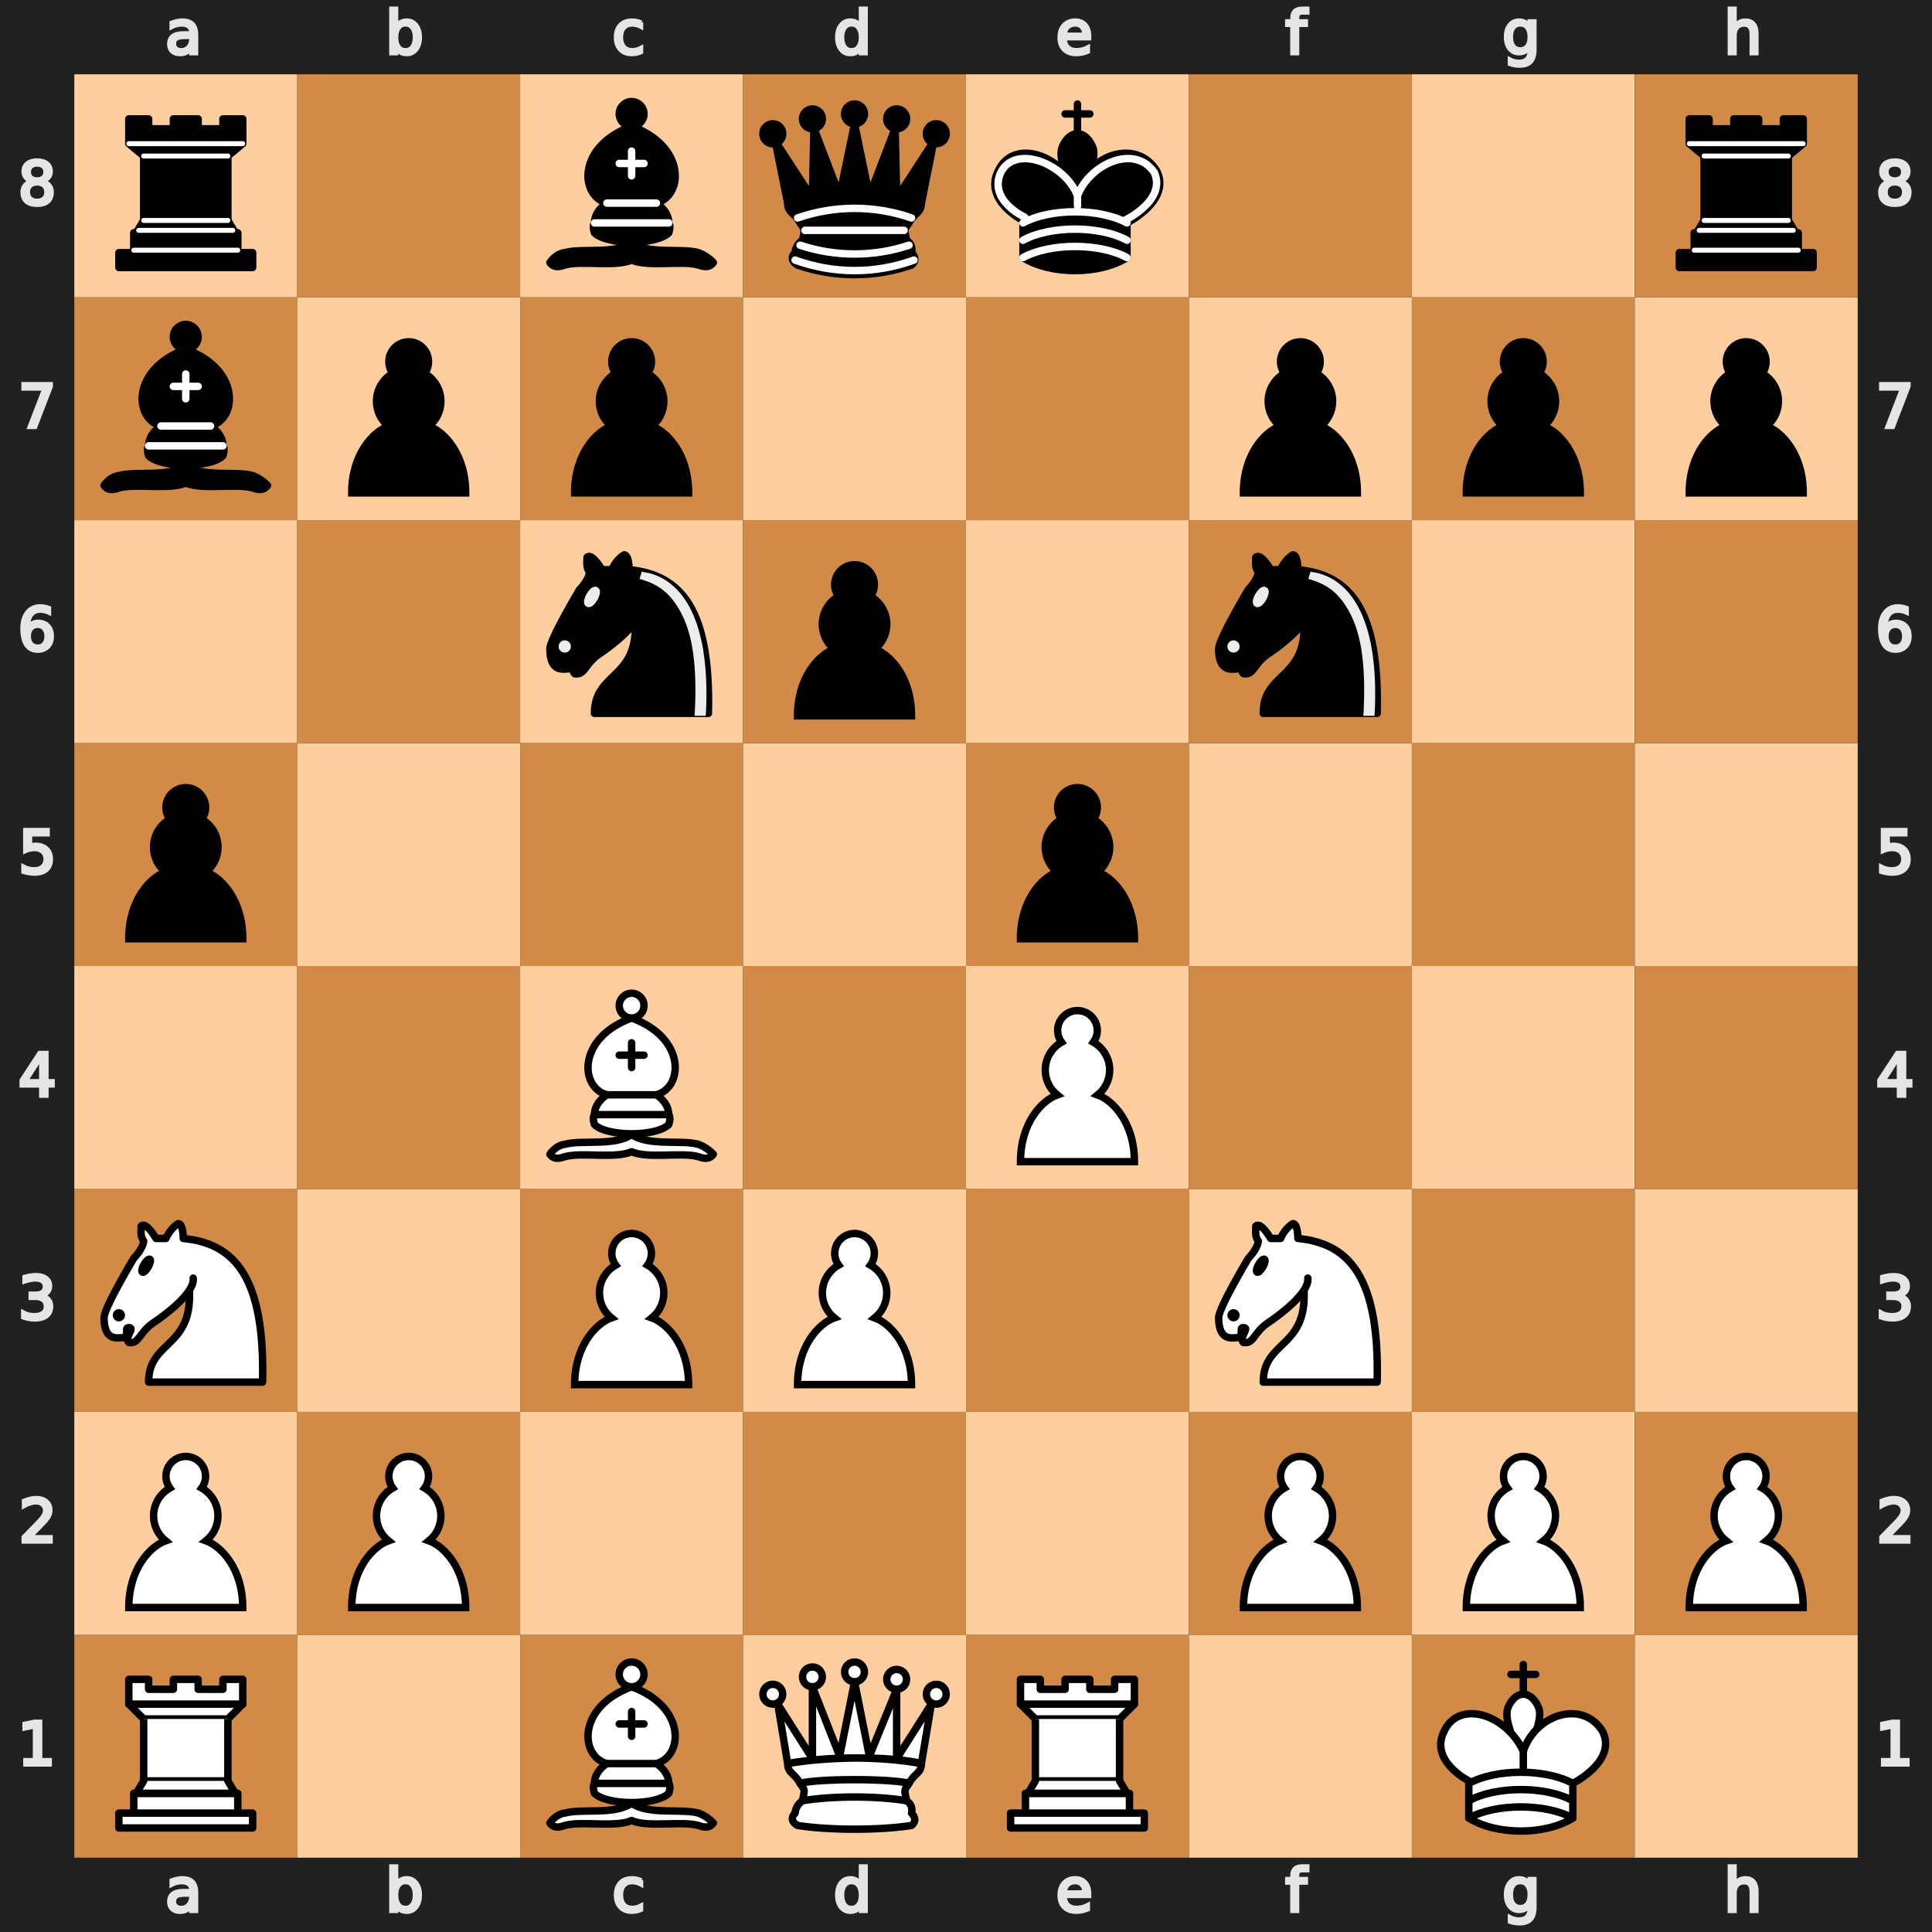
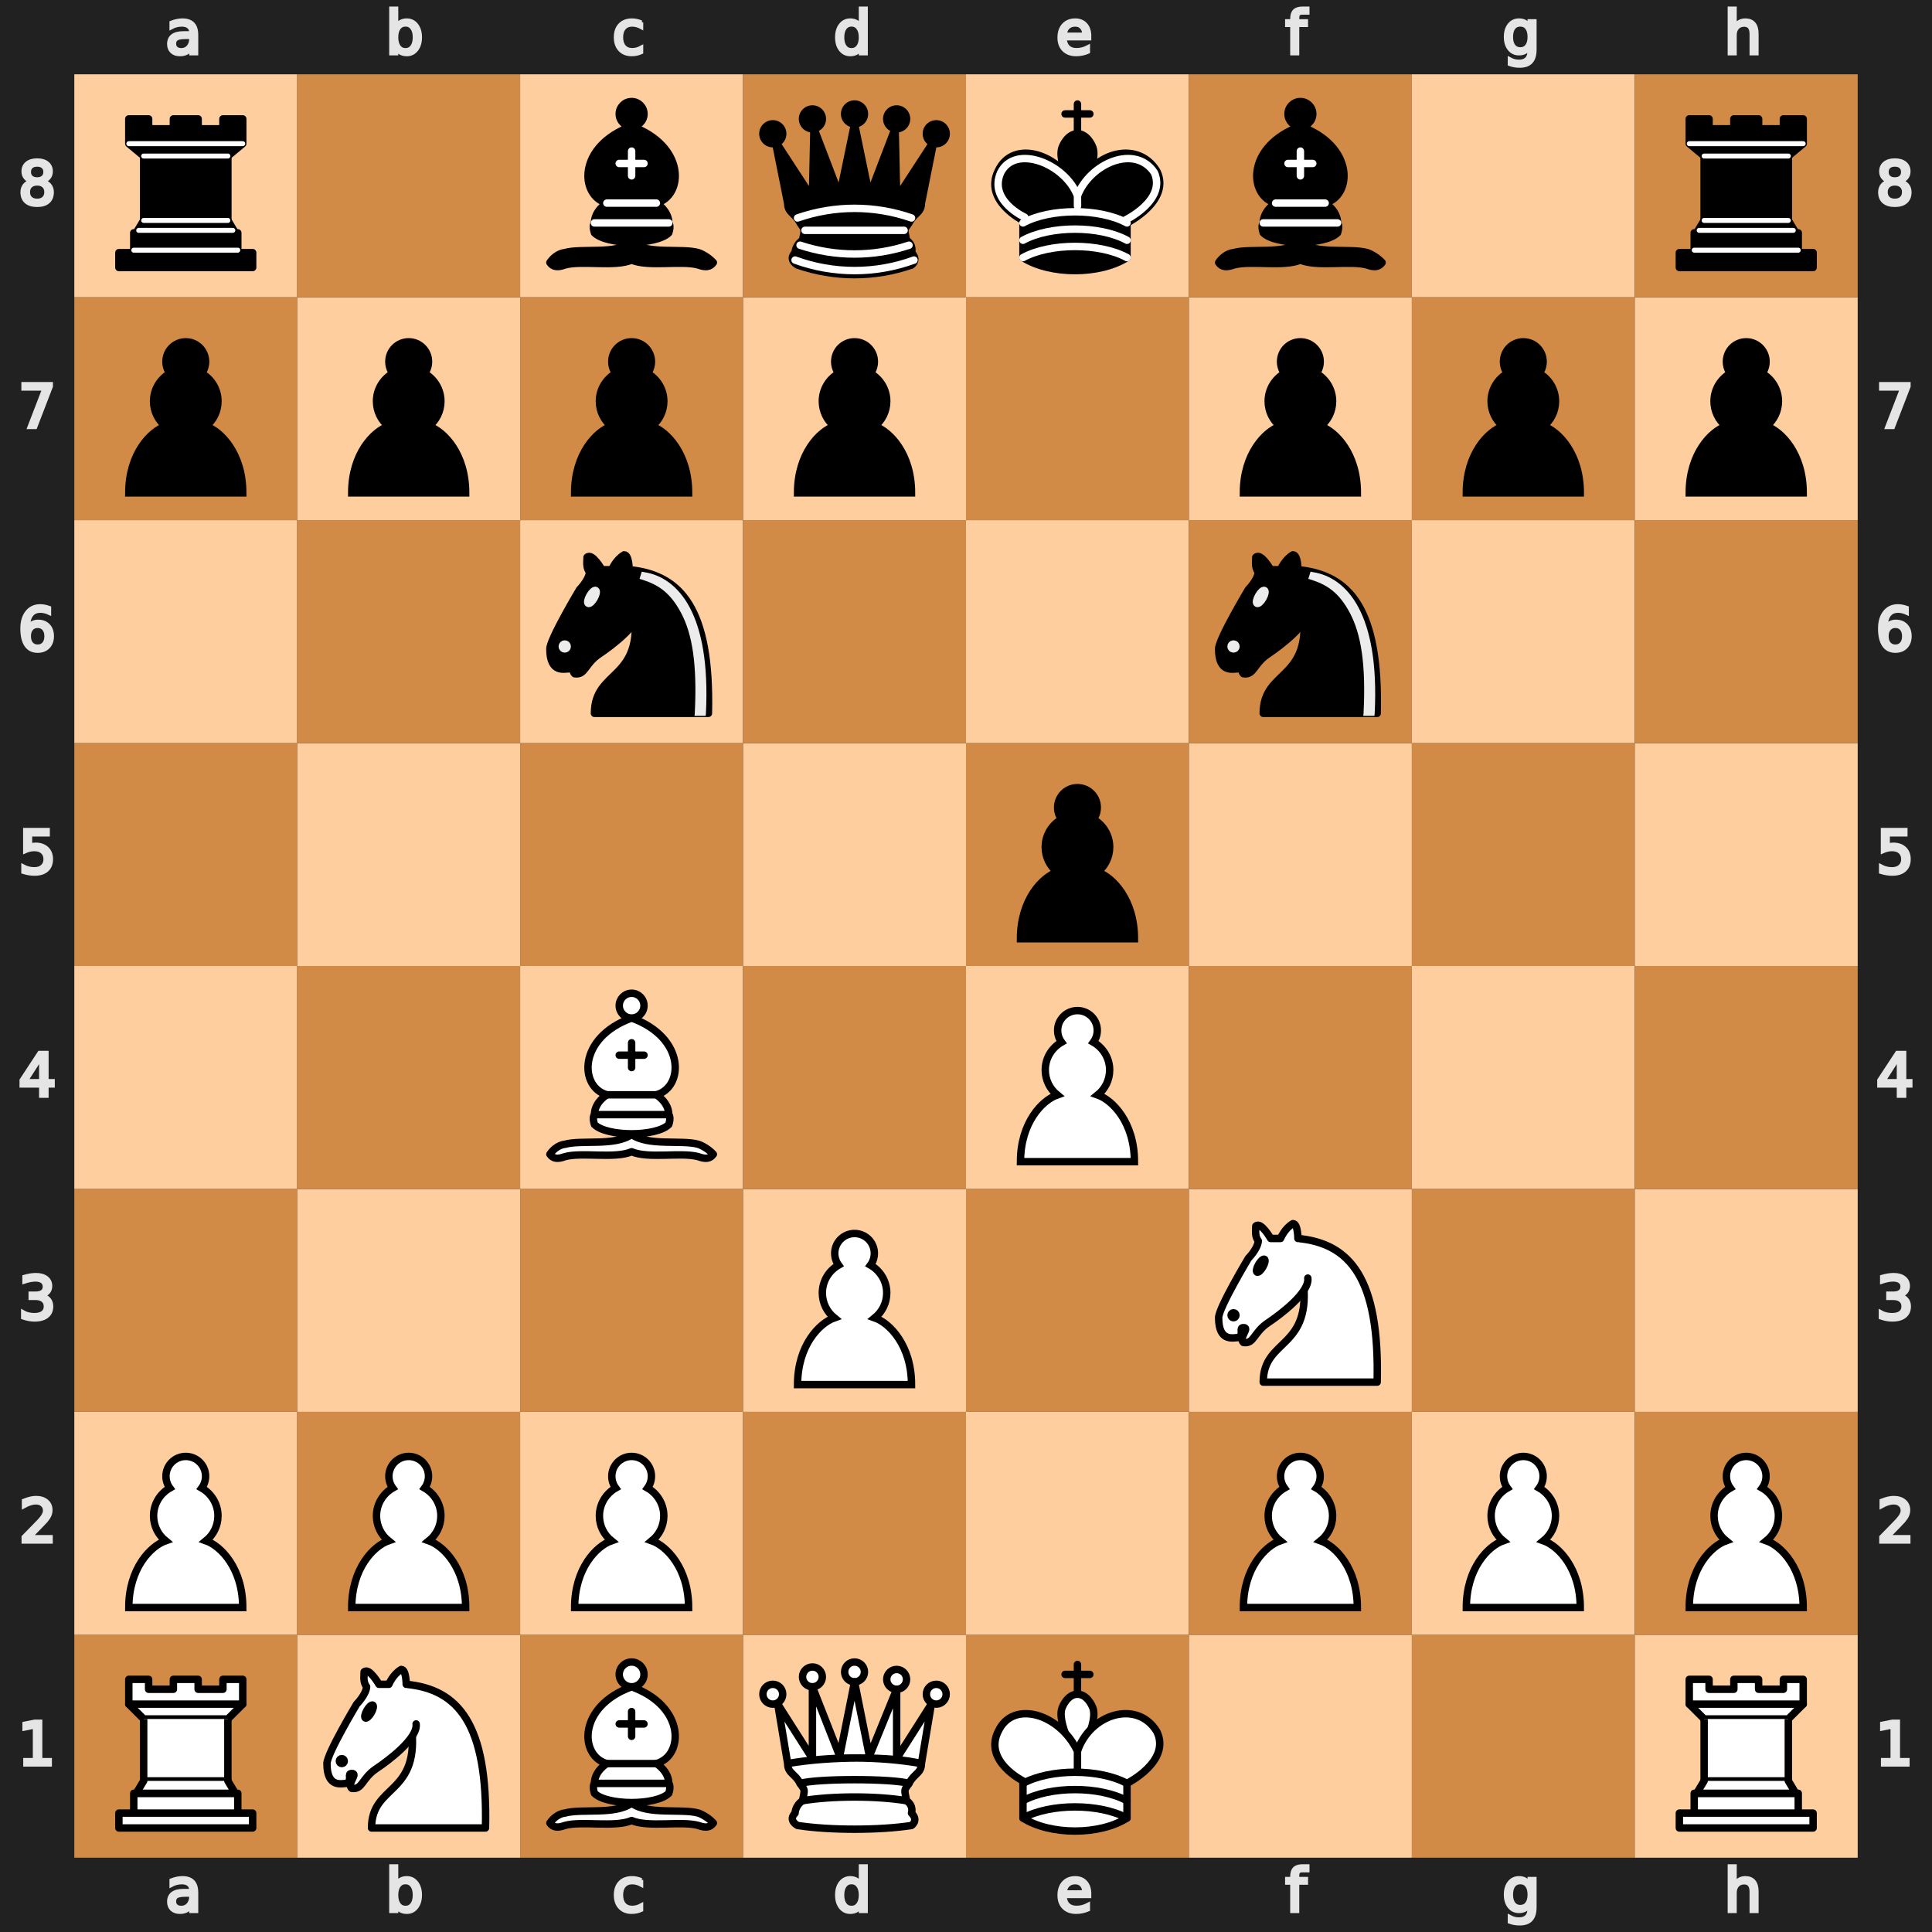
<svg xmlns="http://www.w3.org/2000/svg" xmlns:xlink="http://www.w3.org/1999/xlink" version="1.2" baseProfile="tiny" viewBox="0 0 390 390">
  <defs>
    <g id="white-pawn" class="white pawn">
      <path d="M22.5 9c-2.21 0-4 1.79-4 4 0 .89.29 1.71.78 2.38C17.33 16.5 16 18.59 16 21c0 2.03.94 3.84 2.41 5.03-3 1.06-7.41 5.55-7.41 13.47h23c0-7.92-4.41-12.41-7.41-13.47 1.47-1.19 2.41-3 2.41-5.03 0-2.41-1.33-4.5-3.28-5.62.49-.67.78-1.49.78-2.38 0-2.21-1.79-4-4-4z" fill="#fff" stroke="#000" stroke-width="1.5" stroke-linecap="round" />
    </g>
    <g id="white-knight" class="white knight" fill="none" fill-rule="evenodd" stroke="#000" stroke-width="1.5" stroke-linecap="round" stroke-linejoin="round">
      <path d="M 22,10 C 32.5,11 38.5,18 38,39 L 15,39 C 15,30 25,32.5 23,18" style="fill:#ffffff; stroke:#000000;" />
      <path d="M 24,18 C 24.38,20.91 18.45,25.37 16,27 C 13,29 13.18,31.34 11,31 C 9.958,30.06 12.41,27.96 11,28 C 10,28 11.19,29.23 10,30 C 9,30 5.997,31 6,26 C 6,24 12,14 12,14 C 12,14 13.89,12.1 14,10.5 C 13.27,9.506 13.5,8.5 13.5,7.5 C 14.5,6.5 16.5,10 16.5,10 L 18.5,10 C 18.5,10 19.28,8.008 21,7 C 22,7 22,10 22,10" style="fill:#ffffff; stroke:#000000;" />
      <path d="M 9.5 25.5 A 0.5 0.5 0 1 1 8.5,25.5 A 0.5 0.5 0 1 1 9.5 25.5 z" style="fill:#000000; stroke:#000000;" />
      <path d="M 15 15.5 A 0.5 1.5 0 1 1 14,15.5 A 0.5 1.5 0 1 1 15 15.5 z" transform="matrix(0.866,0.5,-0.5,0.866,9.693,-5.173)" style="fill:#000000; stroke:#000000;" />
    </g>
    <g id="white-bishop" class="white bishop" fill="none" fill-rule="evenodd" stroke="#000" stroke-width="1.5" stroke-linecap="round" stroke-linejoin="round">
      <g fill="#fff" stroke-linecap="butt">
        <path d="M9 36c3.39-.97 10.11.43 13.5-2 3.39 2.43 10.11 1.03 13.5 2 0 0 1.65.54 3 2-.68.97-1.65.99-3 .5-3.39-.97-10.11.46-13.5-1-3.39 1.46-10.11.03-13.5 1-1.354.49-2.323.47-3-.5 1.354-1.94 3-2 3-2zM15 32c2.5 2.5 12.5 2.5 15 0 .5-1.5 0-2 0-2 0-2.5-2.5-4-2.5-4 5.5-1.5 6-11.5-5-15.5-11 4-10.5 14-5 15.5 0 0-2.5 1.5-2.5 4 0 0-.5.5 0 2zM25 8a2.5 2.5 0 1 1-5 0 2.5 2.5 0 1 1 5 0z" />
      </g>
      <path d="M17.5 26h10M15 30h15m-7.5-14.5v5M20 18h5" stroke-linejoin="miter" />
    </g>
    <g id="white-rook" class="white rook" fill="#fff" fill-rule="evenodd" stroke="#000" stroke-width="1.5" stroke-linecap="round" stroke-linejoin="round">
      <path d="M9 39h27v-3H9v3zM12 36v-4h21v4H12zM11 14V9h4v2h5V9h5v2h5V9h4v5" stroke-linecap="butt" />
      <path d="M34 14l-3 3H14l-3-3" />
      <path d="M31 17v12.5H14V17" stroke-linecap="butt" stroke-linejoin="miter" />
      <path d="M31 29.5l1.5 2.5h-20l1.5-2.5" />
      <path d="M11 14h23" fill="none" stroke-linejoin="miter" />
    </g>
    <g id="white-queen" class="white queen" fill="#fff" fill-rule="evenodd" stroke="#000" stroke-width="1.5" stroke-linecap="round" stroke-linejoin="round">
      <path d="M8 12a2 2 0 1 1-4 0 2 2 0 1 1 4 0zM24.5 7.5a2 2 0 1 1-4 0 2 2 0 1 1 4 0zM41 12a2 2 0 1 1-4 0 2 2 0 1 1 4 0zM16 8.5a2 2 0 1 1-4 0 2 2 0 1 1 4 0zM33 9a2 2 0 1 1-4 0 2 2 0 1 1 4 0z" />
      <path d="M9 26c8.5-1.5 21-1.5 27 0l2-12-7 11V11l-5.5 13.5-3-15-3 15-5.5-14V25L7 14l2 12zM9 26c0 2 1.5 2 2.5 4 1 1.5 1 1 .5 3.5-1.5 1-1.5 2.5-1.5 2.5-1.5 1.5.5 2.5.5 2.5 6.5 1 16.5 1 23 0 0 0 1.5-1 0-2.5 0 0 .5-1.5-1-2.5-.5-2.5-.5-2 .5-3.5 1-2 2.5-2 2.5-4-8.5-1.5-18.5-1.5-27 0z" stroke-linecap="butt" />
      <path d="M11.5 30c3.5-1 18.5-1 22 0M12 33.5c6-1 15-1 21 0" fill="none" />
    </g>
    <g id="white-king" class="white king" fill="none" fill-rule="evenodd" stroke="#000" stroke-width="1.5" stroke-linecap="round" stroke-linejoin="round">
      <path d="M22.5 11.63V6M20 8h5" stroke-linejoin="miter" />
      <path d="M22.5 25s4.5-7.5 3-10.5c0 0-1-2.5-3-2.5s-3 2.5-3 2.5c-1.5 3 3 10.5 3 10.5" fill="#fff" stroke-linecap="butt" stroke-linejoin="miter" />
      <path d="M11.5 37c5.5 3.5 15.5 3.5 21 0v-7s9-4.5 6-10.5c-4-6.5-13.5-3.5-16 4V27v-3.5c-3.5-7.5-13-10.5-16-4-3 6 5 10 5 10V37z" fill="#fff" />
      <path d="M11.5 30c5.5-3 15.5-3 21 0m-21 3.5c5.5-3 15.5-3 21 0m-21 3.5c5.5-3 15.5-3 21 0" />
    </g>
    <g id="black-pawn" class="black pawn">
      <path d="M22.5 9c-2.21 0-4 1.79-4 4 0 .89.29 1.71.78 2.38C17.33 16.5 16 18.59 16 21c0 2.03.94 3.84 2.41 5.03-3 1.06-7.41 5.55-7.41 13.47h23c0-7.92-4.41-12.41-7.41-13.47 1.47-1.19 2.41-3 2.41-5.03 0-2.41-1.33-4.5-3.28-5.62.49-.67.78-1.49.78-2.38 0-2.21-1.79-4-4-4z" stroke="#000" stroke-width="1.5" stroke-linecap="round" />
    </g>
    <g id="black-knight" class="black knight" fill="none" fill-rule="evenodd" stroke="#000" stroke-width="1.5" stroke-linecap="round" stroke-linejoin="round">
      <path d="M 22,10 C 32.5,11 38.5,18 38,39 L 15,39 C 15,30 25,32.5 23,18" style="fill:#000000; stroke:#000000;" />
      <path d="M 24,18 C 24.38,20.91 18.45,25.37 16,27 C 13,29 13.18,31.34 11,31 C 9.958,30.06 12.41,27.96 11,28 C 10,28 11.19,29.23 10,30 C 9,30 5.997,31 6,26 C 6,24 12,14 12,14 C 12,14 13.89,12.1 14,10.5 C 13.27,9.506 13.5,8.5 13.5,7.5 C 14.5,6.5 16.5,10 16.5,10 L 18.5,10 C 18.5,10 19.28,8.008 21,7 C 22,7 22,10 22,10" style="fill:#000000; stroke:#000000;" />
      <path d="M 9.5 25.5 A 0.5 0.5 0 1 1 8.5,25.5 A 0.5 0.5 0 1 1 9.5 25.5 z" style="fill:#ececec; stroke:#ececec;" />
      <path d="M 15 15.5 A 0.5 1.5 0 1 1 14,15.5 A 0.5 1.5 0 1 1 15 15.5 z" transform="matrix(0.866,0.5,-0.5,0.866,9.693,-5.173)" style="fill:#ececec; stroke:#ececec;" />
      <path d="M 24.55,10.4 L 24.1,11.85 L 24.6,12 C 27.75,13 30.25,14.49 32.5,18.75 C 34.75,23.01 35.75,29.06 35.25,39 L 35.2,39.5 L 37.45,39.5 L 37.5,39 C 38,28.94 36.62,22.15 34.25,17.66 C 31.88,13.17 28.46,11.02 25.06,10.5 L 24.55,10.4 z " style="fill:#ececec; stroke:none;" />
    </g>
    <g id="black-bishop" class="black bishop" fill="none" fill-rule="evenodd" stroke="#000" stroke-width="1.5" stroke-linecap="round" stroke-linejoin="round">
      <path d="M9 36c3.39-.97 10.11.43 13.5-2 3.39 2.43 10.11 1.03 13.5 2 0 0 1.65.54 3 2-.68.97-1.65.99-3 .5-3.39-.97-10.11.46-13.5-1-3.39 1.46-10.11.03-13.5 1-1.354.49-2.323.47-3-.5 1.354-1.94 3-2 3-2zm6-4c2.5 2.5 12.5 2.5 15 0 .5-1.5 0-2 0-2 0-2.5-2.5-4-2.5-4 5.5-1.5 6-11.5-5-15.5-11 4-10.5 14-5 15.5 0 0-2.5 1.5-2.5 4 0 0-.5.5 0 2zM25 8a2.5 2.5 0 1 1-5 0 2.5 2.5 0 1 1 5 0z" fill="#000" stroke-linecap="butt" />
      <path d="M17.5 26h10M15 30h15m-7.5-14.5v5M20 18h5" stroke="#fff" stroke-linejoin="miter" />
    </g>
    <g id="black-rook" class="black rook" fill="#000" fill-rule="evenodd" stroke="#000" stroke-width="1.5" stroke-linecap="round" stroke-linejoin="round">
      <path d="M9 39h27v-3H9v3zM12.5 32l1.5-2.5h17l1.5 2.5h-20zM12 36v-4h21v4H12z" stroke-linecap="butt" />
      <path d="M14 29.5v-13h17v13H14z" stroke-linecap="butt" stroke-linejoin="miter" />
      <path d="M14 16.5L11 14h23l-3 2.5H14zM11 14V9h4v2h5V9h5v2h5V9h4v5H11z" stroke-linecap="butt" />
      <path d="M12 35.5h21M13 31.5h19M14 29.5h17M14 16.5h17M11 14h23" fill="none" stroke="#fff" stroke-width="1" stroke-linejoin="miter" />
    </g>
    <g id="black-queen" class="black queen" fill="#000" fill-rule="evenodd" stroke="#000" stroke-width="1.5" stroke-linecap="round" stroke-linejoin="round">
      <g fill="#000" stroke="none">
        <circle cx="6" cy="12" r="2.75" />
        <circle cx="14" cy="9" r="2.75" />
        <circle cx="22.5" cy="8" r="2.75" />
        <circle cx="31" cy="9" r="2.75" />
        <circle cx="39" cy="12" r="2.75" />
      </g>
      <path d="M9 26c8.5-1.5 21-1.5 27 0l2.5-12.5L31 25l-.3-14.1-5.2 13.6-3-14.5-3 14.5-5.2-13.6L14 25 6.5 13.5 9 26zM9 26c0 2 1.5 2 2.5 4 1 1.5 1 1 .5 3.5-1.5 1-1.5 2.5-1.5 2.5-1.5 1.5.5 2.5.5 2.5 6.5 1 16.5 1 23 0 0 0 1.5-1 0-2.5 0 0 .5-1.5-1-2.5-.5-2.5-.5-2 .5-3.5 1-2 2.5-2 2.5-4-8.5-1.5-18.5-1.5-27 0z" stroke-linecap="butt" />
      <path d="M11 38.5a35 35 1 0 0 23 0" fill="none" stroke-linecap="butt" />
      <path d="M11 29a35 35 1 0 1 23 0M12.5 31.5h20M11.5 34.5a35 35 1 0 0 22 0M10.5 37.5a35 35 1 0 0 24 0" fill="none" stroke="#fff" />
    </g>
    <g id="black-king" class="black king" fill="none" fill-rule="evenodd" stroke="#000" stroke-width="1.5" stroke-linecap="round" stroke-linejoin="round">
      <path d="M22.5 11.63V6" stroke-linejoin="miter" />
      <path d="M22.5 25s4.5-7.5 3-10.5c0 0-1-2.5-3-2.5s-3 2.5-3 2.5c-1.5 3 3 10.5 3 10.5" fill="#000" stroke-linecap="butt" stroke-linejoin="miter" />
      <path d="M11.5 37c5.5 3.5 15.5 3.5 21 0v-7s9-4.5 6-10.5c-4-6.5-13.5-3.5-16 4V27v-3.5c-3.5-7.5-13-10.5-16-4-3 6 5 10 5 10V37z" fill="#000" />
      <path d="M20 8h5" stroke-linejoin="miter" />
      <path d="M32 29.5s8.5-4 6.03-9.65C34.15 14 25 18 22.5 24.5l.01 2.1-.01-2.1C20 18 9.906 14 6.997 19.85c-2.497 5.65 4.853 9 4.853 9M11.5 30c5.5-3 15.5-3 21 0m-21 3.5c5.5-3 15.5-3 21 0m-21 3.5c5.5-3 15.5-3 21 0" stroke="#fff" />
    </g>
  </defs>
  <rect x="0" y="0" width="390" height="390" fill="#212121" />
  <g transform="translate(20, 0) scale(0.75, 0.75)" fill="#e5e5e5" stroke="#e5e5e5">
    <path d="M23.328 10.016q-1.742 0-2.414.398-.672.398-.672 1.36 0 .765.5 1.218.508.445 1.375.445 1.196 0 1.914-.843.727-.852.727-2.258v-.32zm2.867-.594v4.992h-1.437v-1.328q-.492.797-1.227 1.18-.734.375-1.797.375-1.343 0-2.14-.75-.79-.758-.79-2.024 0-1.476.985-2.226.992-.75 2.953-.75h2.016V8.75q0-.992-.656-1.531-.649-.547-1.829-.547-.75 0-1.46.18-.711.18-1.368.539V6.062q.79-.304 1.532-.453.742-.156 1.445-.156 1.898 0 2.836.984.937.985.937 2.985z" />
  </g>
  <g transform="translate(20, 375) scale(0.75, 0.75)" fill="#e5e5e5" stroke="#e5e5e5">
    <path d="M23.328 10.016q-1.742 0-2.414.398-.672.398-.672 1.36 0 .765.5 1.218.508.445 1.375.445 1.196 0 1.914-.843.727-.852.727-2.258v-.32zm2.867-.594v4.992h-1.437v-1.328q-.492.797-1.227 1.18-.734.375-1.797.375-1.343 0-2.14-.75-.79-.758-.79-2.024 0-1.476.985-2.226.992-.75 2.953-.75h2.016V8.75q0-.992-.656-1.531-.649-.547-1.829-.547-.75 0-1.46.18-.711.18-1.368.539V6.062q.79-.304 1.532-.453.742-.156 1.445-.156 1.898 0 2.836.984.937.985.937 2.985z" />
  </g>
  <g transform="translate(65, 0) scale(0.75, 0.75)" fill="#e5e5e5" stroke="#e5e5e5">
    <path d="M24.922 10.047q0-1.586-.656-2.485-.649-.906-1.79-.906-1.14 0-1.796.906-.649.899-.649 2.485 0 1.586.649 2.492.656.898 1.797.898 1.14 0 1.789-.898.656-.906.656-2.492zm-4.89-3.055q.452-.781 1.14-1.156.695-.383 1.656-.383 1.594 0 2.586 1.266 1 1.265 1 3.328 0 2.062-1 3.328-.992 1.266-2.586 1.266-.96 0-1.656-.375-.688-.383-1.14-1.164v1.312h-1.446V2.258h1.445z" />
  </g>
  <g transform="translate(65, 375) scale(0.75, 0.75)" fill="#e5e5e5" stroke="#e5e5e5">
    <path d="M24.922 10.047q0-1.586-.656-2.485-.649-.906-1.79-.906-1.14 0-1.796.906-.649.899-.649 2.485 0 1.586.649 2.492.656.898 1.797.898 1.14 0 1.789-.898.656-.906.656-2.492zm-4.89-3.055q.452-.781 1.14-1.156.695-.383 1.656-.383 1.594 0 2.586 1.266 1 1.265 1 3.328 0 2.062-1 3.328-.992 1.266-2.586 1.266-.96 0-1.656-.375-.688-.383-1.14-1.164v1.312h-1.446V2.258h1.445z" />
  </g>
  <g transform="translate(110, 0) scale(0.75, 0.75)" fill="#e5e5e5" stroke="#e5e5e5">
    <path d="M25.96 6v1.344q-.608-.336-1.226-.5-.609-.172-1.234-.172-1.398 0-2.172.89-.773.883-.773 2.485 0 1.601.773 2.492.774.883 2.172.883.625 0 1.234-.164.618-.172 1.227-.508v1.328q-.602.281-1.25.422-.64.14-1.367.14-1.977 0-3.14-1.242-1.165-1.242-1.165-3.351 0-2.14 1.172-3.367 1.18-1.227 3.227-1.227.664 0 1.296.14.633.134 1.227.407z" />
  </g>
  <g transform="translate(110, 375) scale(0.75, 0.75)" fill="#e5e5e5" stroke="#e5e5e5">
    <path d="M25.96 6v1.344q-.608-.336-1.226-.5-.609-.172-1.234-.172-1.398 0-2.172.89-.773.883-.773 2.485 0 1.601.773 2.492.774.883 2.172.883.625 0 1.234-.164.618-.172 1.227-.508v1.328q-.602.281-1.25.422-.64.14-1.367.14-1.977 0-3.14-1.242-1.165-1.242-1.165-3.351 0-2.14 1.172-3.367 1.18-1.227 3.227-1.227.664 0 1.296.14.633.134 1.227.407z" />
  </g>
  <g transform="translate(155, 0) scale(0.75, 0.75)" fill="#e5e5e5" stroke="#e5e5e5">
    <path d="M24.973 6.992V2.258h1.437v12.156h-1.437v-1.312q-.453.78-1.149 1.164-.687.375-1.656.375-1.586 0-2.586-1.266-.992-1.266-.992-3.328 0-2.063.992-3.328 1-1.266 2.586-1.266.969 0 1.656.383.696.375 1.149 1.156zm-4.899 3.055q0 1.586.649 2.492.656.898 1.797.898 1.14 0 1.796-.898.657-.906.657-2.492 0-1.586-.657-2.485-.656-.906-1.796-.906-1.141 0-1.797.906-.649.899-.649 2.485z" />
  </g>
  <g transform="translate(155, 375) scale(0.75, 0.75)" fill="#e5e5e5" stroke="#e5e5e5">
    <path d="M24.973 6.992V2.258h1.437v12.156h-1.437v-1.312q-.453.78-1.149 1.164-.687.375-1.656.375-1.586 0-2.586-1.266-.992-1.266-.992-3.328 0-2.063.992-3.328 1-1.266 2.586-1.266.969 0 1.656.383.696.375 1.149 1.156zm-4.899 3.055q0 1.586.649 2.492.656.898 1.797.898 1.14 0 1.796-.898.657-.906.657-2.492 0-1.586-.657-2.485-.656-.906-1.796-.906-1.141 0-1.797.906-.649.899-.649 2.485z" />
  </g>
  <g transform="translate(200, 0) scale(0.75, 0.75)" fill="#e5e5e5" stroke="#e5e5e5">
    <path d="M26.555 9.68v.703h-6.61q.094 1.484.89 2.265.806.774 2.235.774.828 0 1.602-.203.781-.203 1.547-.61v1.36q-.774.328-1.586.5-.813.172-1.649.172-2.093 0-3.32-1.22-1.219-1.218-1.219-3.296 0-2.148 1.157-3.406 1.164-1.266 3.132-1.266 1.766 0 2.79 1.14 1.03 1.134 1.03 3.087zm-1.438-.422q-.015-1.18-.664-1.883-.64-.703-1.703-.703-1.203 0-1.93.68-.718.68-.828 1.914z" />
  </g>
  <g transform="translate(200, 375) scale(0.75, 0.75)" fill="#e5e5e5" stroke="#e5e5e5">
    <path d="M26.555 9.68v.703h-6.61q.094 1.484.89 2.265.806.774 2.235.774.828 0 1.602-.203.781-.203 1.547-.61v1.36q-.774.328-1.586.5-.813.172-1.649.172-2.093 0-3.32-1.22-1.219-1.218-1.219-3.296 0-2.148 1.157-3.406 1.164-1.266 3.132-1.266 1.766 0 2.79 1.14 1.03 1.134 1.03 3.087zm-1.438-.422q-.015-1.18-.664-1.883-.64-.703-1.703-.703-1.203 0-1.93.68-.718.68-.828 1.914z" />
  </g>
  <g transform="translate(245, 0) scale(0.75, 0.75)" fill="#e5e5e5" stroke="#e5e5e5">
    <path d="M25.285 2.258v1.195H23.91q-.773 0-1.078.313-.297.312-.297 1.125v.773h2.367v1.117h-2.367v7.633H21.09V6.781h-1.375V5.664h1.375v-.61q0-1.46.68-2.124.68-.672 2.156-.672z" />
  </g>
  <g transform="translate(245, 375) scale(0.75, 0.75)" fill="#e5e5e5" stroke="#e5e5e5">
    <path d="M25.285 2.258v1.195H23.91q-.773 0-1.078.313-.297.312-.297 1.125v.773h2.367v1.117h-2.367v7.633H21.09V6.781h-1.375V5.664h1.375v-.61q0-1.46.68-2.124.68-.672 2.156-.672z" />
  </g>
  <g transform="translate(290, 0) scale(0.75, 0.75)" fill="#e5e5e5" stroke="#e5e5e5">
    <path d="M24.973 9.937q0-1.562-.649-2.421-.64-.86-1.804-.86-1.157 0-1.805.86-.64.859-.64 2.421 0 1.555.64 2.415.648.859 1.805.859 1.164 0 1.804-.86.649-.859.649-2.414zm1.437 3.391q0 2.234-.992 3.32-.992 1.094-3.04 1.094-.757 0-1.429-.117-.672-.11-1.304-.344v-1.398q.632.344 1.25.508.617.164 1.257.164 1.414 0 2.118-.743.703-.734.703-2.226v-.711q-.446.773-1.141 1.156-.695.383-1.664.383-1.61 0-2.594-1.227-.984-1.226-.984-3.25 0-2.03.984-3.257.985-1.227 2.594-1.227.969 0 1.664.383t1.14 1.156V5.664h1.438z" />
  </g>
  <g transform="translate(290, 375) scale(0.75, 0.75)" fill="#e5e5e5" stroke="#e5e5e5">
    <path d="M24.973 9.937q0-1.562-.649-2.421-.64-.86-1.804-.86-1.157 0-1.805.86-.64.859-.64 2.421 0 1.555.64 2.415.648.859 1.805.859 1.164 0 1.804-.86.649-.859.649-2.414zm1.437 3.391q0 2.234-.992 3.32-.992 1.094-3.04 1.094-.757 0-1.429-.117-.672-.11-1.304-.344v-1.398q.632.344 1.25.508.617.164 1.257.164 1.414 0 2.118-.743.703-.734.703-2.226v-.711q-.446.773-1.141 1.156-.695.383-1.664.383-1.61 0-2.594-1.227-.984-1.226-.984-3.25 0-2.03.984-3.257.985-1.227 2.594-1.227.969 0 1.664.383t1.14 1.156V5.664h1.438z" />
  </g>
  <g transform="translate(335, 0) scale(0.75, 0.75)" fill="#e5e5e5" stroke="#e5e5e5">
    <path d="M26.164 9.133v5.281h-1.437V9.18q0-1.243-.485-1.86-.484-.617-1.453-.617-1.164 0-1.836.742-.672.742-.672 2.024v4.945h-1.445V2.258h1.445v4.765q.516-.789 1.211-1.18.703-.39 1.617-.39 1.508 0 2.282.938.773.93.773 2.742z" />
  </g>
  <g transform="translate(335, 375) scale(0.75, 0.75)" fill="#e5e5e5" stroke="#e5e5e5">
    <path d="M26.164 9.133v5.281h-1.437V9.18q0-1.243-.485-1.86-.484-.617-1.453-.617-1.164 0-1.836.742-.672.742-.672 2.024v4.945h-1.445V2.258h1.445v4.765q.516-.789 1.211-1.18.703-.39 1.617-.39 1.508 0 2.282.938.773.93.773 2.742z" />
  </g>
  <g transform="translate(0, 335) scale(0.75, 0.75)" fill="#e5e5e5" stroke="#e5e5e5">
    <path d="M6.754 26.996h2.578v-8.898l-2.805.562v-1.437l2.79-.563h1.578v10.336h2.578v1.328h-6.72z" />
  </g>
  <g transform="translate(375, 335) scale(0.75, 0.75)" fill="#e5e5e5" stroke="#e5e5e5">
    <path d="M6.754 26.996h2.578v-8.898l-2.805.562v-1.437l2.79-.563h1.578v10.336h2.578v1.328h-6.72z" />
  </g>
  <g transform="translate(0, 290) scale(0.75, 0.75)" fill="#e5e5e5" stroke="#e5e5e5">
    <path d="M8.195 26.996h5.508v1.328H6.297v-1.328q.898-.93 2.445-2.492 1.555-1.57 1.953-2.024.758-.851 1.055-1.437.305-.594.305-1.164 0-.93-.657-1.516-.648-.586-1.695-.586-.742 0-1.57.258-.82.258-1.758.781v-1.593q.953-.383 1.781-.578.828-.196 1.516-.196 1.812 0 2.89.906 1.079.907 1.079 2.422 0 .72-.274 1.368-.265.64-.976 1.515-.196.227-1.243 1.313-1.046 1.078-2.953 3.023z" />
  </g>
  <g transform="translate(375, 290) scale(0.75, 0.75)" fill="#e5e5e5" stroke="#e5e5e5">
    <path d="M8.195 26.996h5.508v1.328H6.297v-1.328q.898-.93 2.445-2.492 1.555-1.57 1.953-2.024.758-.851 1.055-1.437.305-.594.305-1.164 0-.93-.657-1.516-.648-.586-1.695-.586-.742 0-1.57.258-.82.258-1.758.781v-1.593q.953-.383 1.781-.578.828-.196 1.516-.196 1.812 0 2.89.906 1.079.907 1.079 2.422 0 .72-.274 1.368-.265.64-.976 1.515-.196.227-1.243 1.313-1.046 1.078-2.953 3.023z" />
  </g>
  <g transform="translate(0, 245) scale(0.75, 0.75)" fill="#e5e5e5" stroke="#e5e5e5">
    <path d="M11.434 22.035q1.132.242 1.765 1.008.64.766.64 1.89 0 1.727-1.187 2.672-1.187.946-3.375.946-.734 0-1.515-.149-.774-.14-1.602-.43V26.45q.656.383 1.438.578.78.196 1.632.196 1.485 0 2.258-.586.782-.586.782-1.703 0-1.032-.727-1.61-.719-.586-2.008-.586h-1.36v-1.297h1.423q1.164 0 1.78-.46.618-.47.618-1.344 0-.899-.64-1.375-.633-.485-1.82-.485-.65 0-1.391.141-.743.14-1.633.437V16.95q.898-.25 1.68-.375.788-.125 1.484-.125 1.797 0 2.844.82 1.046.813 1.046 2.204 0 .968-.554 1.64-.555.664-1.578.922z" />
  </g>
  <g transform="translate(375, 245) scale(0.75, 0.75)" fill="#e5e5e5" stroke="#e5e5e5">
    <path d="M11.434 22.035q1.132.242 1.765 1.008.64.766.64 1.89 0 1.727-1.187 2.672-1.187.946-3.375.946-.734 0-1.515-.149-.774-.14-1.602-.43V26.45q.656.383 1.438.578.78.196 1.632.196 1.485 0 2.258-.586.782-.586.782-1.703 0-1.032-.727-1.61-.719-.586-2.008-.586h-1.36v-1.297h1.423q1.164 0 1.78-.46.618-.47.618-1.344 0-.899-.64-1.375-.633-.485-1.82-.485-.65 0-1.391.141-.743.14-1.633.437V16.95q.898-.25 1.68-.375.788-.125 1.484-.125 1.797 0 2.844.82 1.046.813 1.046 2.204 0 .968-.554 1.64-.555.664-1.578.922z" />
  </g>
  <g transform="translate(0, 200) scale(0.75, 0.75)" fill="#e5e5e5" stroke="#e5e5e5">
    <path d="M11.016 18.035L7.03 24.262h3.985zm-.414-1.375h1.984v7.602h1.664v1.312h-1.664v2.75h-1.57v-2.75H5.75v-1.523z" />
  </g>
  <g transform="translate(375, 200) scale(0.75, 0.75)" fill="#e5e5e5" stroke="#e5e5e5">
    <path d="M11.016 18.035L7.03 24.262h3.985zm-.414-1.375h1.984v7.602h1.664v1.312h-1.664v2.75h-1.57v-2.75H5.75v-1.523z" />
  </g>
  <g transform="translate(0, 155) scale(0.75, 0.75)" fill="#e5e5e5" stroke="#e5e5e5">
    <path d="M6.719 16.66h6.195v1.328h-4.75v2.86q.344-.118.688-.172.343-.063.687-.063 1.953 0 3.094 1.07 1.14 1.07 1.14 2.899 0 1.883-1.171 2.93-1.172 1.039-3.305 1.039-.735 0-1.5-.125-.758-.125-1.57-.375v-1.586q.703.383 1.453.57.75.188 1.586.188 1.351 0 2.14-.711.79-.711.79-1.93 0-1.219-.79-1.93-.789-.71-2.14-.71-.633 0-1.266.14-.625.14-1.281.438z" />
  </g>
  <g transform="translate(375, 155) scale(0.75, 0.75)" fill="#e5e5e5" stroke="#e5e5e5">
    <path d="M6.719 16.66h6.195v1.328h-4.75v2.86q.344-.118.688-.172.343-.063.687-.063 1.953 0 3.094 1.07 1.14 1.07 1.14 2.899 0 1.883-1.171 2.93-1.172 1.039-3.305 1.039-.735 0-1.5-.125-.758-.125-1.57-.375v-1.586q.703.383 1.453.57.75.188 1.586.188 1.351 0 2.14-.711.79-.711.79-1.93 0-1.219-.79-1.93-.789-.71-2.14-.71-.633 0-1.266.14-.625.14-1.281.438z" />
  </g>
  <g transform="translate(0, 110) scale(0.75, 0.75)" fill="#e5e5e5" stroke="#e5e5e5">
    <path d="M10.137 21.863q-1.063 0-1.688.727-.617.726-.617 1.992 0 1.258.617 1.992.625.727 1.688.727 1.062 0 1.68-.727.624-.734.624-1.992 0-1.266-.625-1.992-.617-.727-1.68-.727zm3.133-4.945v1.437q-.594-.28-1.204-.43-.601-.148-1.195-.148-1.562 0-2.39 1.055-.82 1.055-.938 3.188.46-.68 1.156-1.04.696-.367 1.531-.367 1.758 0 2.774 1.07 1.023 1.063 1.023 2.899 0 1.797-1.062 2.883-1.063 1.086-2.828 1.086-2.024 0-3.094-1.547-1.07-1.555-1.07-4.5 0-2.766 1.312-4.406 1.313-1.649 3.524-1.649.593 0 1.195.117.61.118 1.266.352z" />
  </g>
  <g transform="translate(375, 110) scale(0.75, 0.75)" fill="#e5e5e5" stroke="#e5e5e5">
    <path d="M10.137 21.863q-1.063 0-1.688.727-.617.726-.617 1.992 0 1.258.617 1.992.625.727 1.688.727 1.062 0 1.68-.727.624-.734.624-1.992 0-1.266-.625-1.992-.617-.727-1.68-.727zm3.133-4.945v1.437q-.594-.28-1.204-.43-.601-.148-1.195-.148-1.562 0-2.39 1.055-.82 1.055-.938 3.188.46-.68 1.156-1.04.696-.367 1.531-.367 1.758 0 2.774 1.07 1.023 1.063 1.023 2.899 0 1.797-1.062 2.883-1.063 1.086-2.828 1.086-2.024 0-3.094-1.547-1.07-1.555-1.07-4.5 0-2.766 1.312-4.406 1.313-1.649 3.524-1.649.593 0 1.195.117.61.118 1.266.352z" />
  </g>
  <g transform="translate(0, 65) scale(0.75, 0.75)" fill="#e5e5e5" stroke="#e5e5e5">
    <path d="M6.25 16.66h7.5v.672L9.516 28.324H7.867l3.985-10.336H6.25z" />
  </g>
  <g transform="translate(375, 65) scale(0.75, 0.75)" fill="#e5e5e5" stroke="#e5e5e5">
    <path d="M6.25 16.66h7.5v.672L9.516 28.324H7.867l3.985-10.336H6.25z" />
  </g>
  <g transform="translate(0, 20) scale(0.75, 0.75)" fill="#e5e5e5" stroke="#e5e5e5">
    <path d="M10 22.785q-1.125 0-1.773.602-.641.601-.641 1.656t.64 1.656q.649.602 1.774.602t1.773-.602q.649-.61.649-1.656 0-1.055-.649-1.656-.64-.602-1.773-.602zm-1.578-.672q-1.016-.25-1.586-.945-.563-.695-.563-1.695 0-1.399.993-2.211 1-.813 2.734-.813 1.742 0 2.734.813.993.812.993 2.21 0 1-.57 1.696-.563.695-1.571.945 1.14.266 1.773 1.04.641.773.641 1.89 0 1.695-1.04 2.602-1.03.906-2.96.906t-2.969-.906Q6 26.738 6 25.043q0-1.117.64-1.89.641-.774 1.782-1.04zm-.578-2.492q0 .906.562 1.414.57.508 1.594.508 1.016 0 1.586-.508.578-.508.578-1.414 0-.906-.578-1.414-.57-.508-1.586-.508-1.023 0-1.594.508-.562.508-.562 1.414z" />
  </g>
  <g transform="translate(375, 20) scale(0.75, 0.75)" fill="#e5e5e5" stroke="#e5e5e5">
    <path d="M10 22.785q-1.125 0-1.773.602-.641.601-.641 1.656t.64 1.656q.649.602 1.774.602t1.773-.602q.649-.61.649-1.656 0-1.055-.649-1.656-.64-.602-1.773-.602zm-1.578-.672q-1.016-.25-1.586-.945-.563-.695-.563-1.695 0-1.399.993-2.211 1-.813 2.734-.813 1.742 0 2.734.813.993.812.993 2.21 0 1-.57 1.696-.563.695-1.571.945 1.14.266 1.773 1.04.641.773.641 1.89 0 1.695-1.04 2.602-1.03.906-2.96.906t-2.969-.906Q6 26.738 6 25.043q0-1.117.64-1.89.641-.774 1.782-1.04zm-.578-2.492q0 .906.562 1.414.57.508 1.594.508 1.016 0 1.586-.508.578-.508.578-1.414 0-.906-.578-1.414-.57-.508-1.586-.508-1.023 0-1.594.508-.562.508-.562 1.414z" />
  </g>
  <rect x="15" y="330" width="45" height="45" class="square dark a1" stroke="none" fill="#d18b47" />
  <rect x="60" y="330" width="45" height="45" class="square light b1" stroke="none" fill="#ffce9e" />
  <rect x="105" y="330" width="45" height="45" class="square dark c1" stroke="none" fill="#d18b47" />
  <rect x="150" y="330" width="45" height="45" class="square light d1" stroke="none" fill="#ffce9e" />
  <rect x="195" y="330" width="45" height="45" class="square dark e1" stroke="none" fill="#d18b47" />
  <rect x="240" y="330" width="45" height="45" class="square light f1" stroke="none" fill="#ffce9e" />
  <rect x="285" y="330" width="45" height="45" class="square dark g1" stroke="none" fill="#d18b47" />
  <rect x="330" y="330" width="45" height="45" class="square light h1" stroke="none" fill="#ffce9e" />
  <rect x="15" y="285" width="45" height="45" class="square light a2" stroke="none" fill="#ffce9e" />
  <rect x="60" y="285" width="45" height="45" class="square dark b2" stroke="none" fill="#d18b47" />
  <rect x="105" y="285" width="45" height="45" class="square light c2" stroke="none" fill="#ffce9e" />
  <rect x="150" y="285" width="45" height="45" class="square dark d2" stroke="none" fill="#d18b47" />
  <rect x="195" y="285" width="45" height="45" class="square light e2" stroke="none" fill="#ffce9e" />
  <rect x="240" y="285" width="45" height="45" class="square dark f2" stroke="none" fill="#d18b47" />
  <rect x="285" y="285" width="45" height="45" class="square light g2" stroke="none" fill="#ffce9e" />
  <rect x="330" y="285" width="45" height="45" class="square dark h2" stroke="none" fill="#d18b47" />
  <rect x="15" y="240" width="45" height="45" class="square dark a3" stroke="none" fill="#d18b47" />
  <rect x="60" y="240" width="45" height="45" class="square light b3" stroke="none" fill="#ffce9e" />
  <rect x="105" y="240" width="45" height="45" class="square dark c3" stroke="none" fill="#d18b47" />
  <rect x="150" y="240" width="45" height="45" class="square light d3" stroke="none" fill="#ffce9e" />
  <rect x="195" y="240" width="45" height="45" class="square dark e3" stroke="none" fill="#d18b47" />
  <rect x="240" y="240" width="45" height="45" class="square light f3" stroke="none" fill="#ffce9e" />
  <rect x="285" y="240" width="45" height="45" class="square dark g3" stroke="none" fill="#d18b47" />
  <rect x="330" y="240" width="45" height="45" class="square light h3" stroke="none" fill="#ffce9e" />
  <rect x="15" y="195" width="45" height="45" class="square light a4" stroke="none" fill="#ffce9e" />
  <rect x="60" y="195" width="45" height="45" class="square dark b4" stroke="none" fill="#d18b47" />
  <rect x="105" y="195" width="45" height="45" class="square light c4" stroke="none" fill="#ffce9e" />
  <rect x="150" y="195" width="45" height="45" class="square dark d4" stroke="none" fill="#d18b47" />
  <rect x="195" y="195" width="45" height="45" class="square light e4" stroke="none" fill="#ffce9e" />
  <rect x="240" y="195" width="45" height="45" class="square dark f4" stroke="none" fill="#d18b47" />
  <rect x="285" y="195" width="45" height="45" class="square light g4" stroke="none" fill="#ffce9e" />
  <rect x="330" y="195" width="45" height="45" class="square dark h4" stroke="none" fill="#d18b47" />
  <rect x="15" y="150" width="45" height="45" class="square dark a5" stroke="none" fill="#d18b47" />
  <rect x="60" y="150" width="45" height="45" class="square light b5" stroke="none" fill="#ffce9e" />
  <rect x="105" y="150" width="45" height="45" class="square dark c5" stroke="none" fill="#d18b47" />
  <rect x="150" y="150" width="45" height="45" class="square light d5" stroke="none" fill="#ffce9e" />
  <rect x="195" y="150" width="45" height="45" class="square dark e5" stroke="none" fill="#d18b47" />
  <rect x="240" y="150" width="45" height="45" class="square light f5" stroke="none" fill="#ffce9e" />
  <rect x="285" y="150" width="45" height="45" class="square dark g5" stroke="none" fill="#d18b47" />
  <rect x="330" y="150" width="45" height="45" class="square light h5" stroke="none" fill="#ffce9e" />
  <rect x="15" y="105" width="45" height="45" class="square light a6" stroke="none" fill="#ffce9e" />
  <rect x="60" y="105" width="45" height="45" class="square dark b6" stroke="none" fill="#d18b47" />
  <rect x="105" y="105" width="45" height="45" class="square light c6" stroke="none" fill="#ffce9e" />
  <rect x="150" y="105" width="45" height="45" class="square dark d6" stroke="none" fill="#d18b47" />
  <rect x="195" y="105" width="45" height="45" class="square light e6" stroke="none" fill="#ffce9e" />
  <rect x="240" y="105" width="45" height="45" class="square dark f6" stroke="none" fill="#d18b47" />
  <rect x="285" y="105" width="45" height="45" class="square light g6" stroke="none" fill="#ffce9e" />
  <rect x="330" y="105" width="45" height="45" class="square dark h6" stroke="none" fill="#d18b47" />
  <rect x="15" y="60" width="45" height="45" class="square dark a7" stroke="none" fill="#d18b47" />
  <rect x="60" y="60" width="45" height="45" class="square light b7" stroke="none" fill="#ffce9e" />
  <rect x="105" y="60" width="45" height="45" class="square dark c7" stroke="none" fill="#d18b47" />
  <rect x="150" y="60" width="45" height="45" class="square light d7" stroke="none" fill="#ffce9e" />
  <rect x="195" y="60" width="45" height="45" class="square dark e7" stroke="none" fill="#d18b47" />
  <rect x="240" y="60" width="45" height="45" class="square light f7" stroke="none" fill="#ffce9e" />
  <rect x="285" y="60" width="45" height="45" class="square dark g7" stroke="none" fill="#d18b47" />
  <rect x="330" y="60" width="45" height="45" class="square light h7" stroke="none" fill="#ffce9e" />
  <rect x="15" y="15" width="45" height="45" class="square light a8" stroke="none" fill="#ffce9e" />
  <rect x="60" y="15" width="45" height="45" class="square dark b8" stroke="none" fill="#d18b47" />
  <rect x="105" y="15" width="45" height="45" class="square light c8" stroke="none" fill="#ffce9e" />
  <rect x="150" y="15" width="45" height="45" class="square dark d8" stroke="none" fill="#d18b47" />
  <rect x="195" y="15" width="45" height="45" class="square light e8" stroke="none" fill="#ffce9e" />
  <rect x="240" y="15" width="45" height="45" class="square dark f8" stroke="none" fill="#d18b47" />
  <rect x="285" y="15" width="45" height="45" class="square light g8" stroke="none" fill="#ffce9e" />
  <rect x="330" y="15" width="45" height="45" class="square dark h8" stroke="none" fill="#d18b47" />
  <use href="#white-rook" xlink:href="#white-rook" transform="translate(15, 330)" />
+   <use href="#white-knight" xlink:href="#white-knight" transform="translate(60, 330)" />
  <use href="#white-bishop" xlink:href="#white-bishop" transform="translate(105, 330)" />
  <use href="#white-queen" xlink:href="#white-queen" transform="translate(150, 330)" />
-   <use href="#white-rook" xlink:href="#white-rook" transform="translate(195, 330)" />
-   <use href="#white-king" xlink:href="#white-king" transform="translate(285, 330)" />
+   <use href="#white-king" xlink:href="#white-king" transform="translate(195, 330)" />
+   <use href="#white-rook" xlink:href="#white-rook" transform="translate(330, 330)" />
  <use href="#white-pawn" xlink:href="#white-pawn" transform="translate(15, 285)" />
  <use href="#white-pawn" xlink:href="#white-pawn" transform="translate(60, 285)" />
+   <use href="#white-pawn" xlink:href="#white-pawn" transform="translate(105, 285)" />
  <use href="#white-pawn" xlink:href="#white-pawn" transform="translate(240, 285)" />
  <use href="#white-pawn" xlink:href="#white-pawn" transform="translate(285, 285)" />
  <use href="#white-pawn" xlink:href="#white-pawn" transform="translate(330, 285)" />
-   <use href="#white-knight" xlink:href="#white-knight" transform="translate(15, 240)" />
-   <use href="#white-pawn" xlink:href="#white-pawn" transform="translate(105, 240)" />
  <use href="#white-pawn" xlink:href="#white-pawn" transform="translate(150, 240)" />
  <use href="#white-knight" xlink:href="#white-knight" transform="translate(240, 240)" />
  <use href="#white-bishop" xlink:href="#white-bishop" transform="translate(105, 195)" />
  <use href="#white-pawn" xlink:href="#white-pawn" transform="translate(195, 195)" />
-   <use href="#black-pawn" xlink:href="#black-pawn" transform="translate(15, 150)" />
  <use href="#black-pawn" xlink:href="#black-pawn" transform="translate(195, 150)" />
  <use href="#black-knight" xlink:href="#black-knight" transform="translate(105, 105)" />
-   <use href="#black-pawn" xlink:href="#black-pawn" transform="translate(150, 105)" />
  <use href="#black-knight" xlink:href="#black-knight" transform="translate(240, 105)" />
-   <use href="#black-bishop" xlink:href="#black-bishop" transform="translate(15, 60)" />
+   <use href="#black-pawn" xlink:href="#black-pawn" transform="translate(15, 60)" />
  <use href="#black-pawn" xlink:href="#black-pawn" transform="translate(60, 60)" />
  <use href="#black-pawn" xlink:href="#black-pawn" transform="translate(105, 60)" />
+   <use href="#black-pawn" xlink:href="#black-pawn" transform="translate(150, 60)" />
  <use href="#black-pawn" xlink:href="#black-pawn" transform="translate(240, 60)" />
  <use href="#black-pawn" xlink:href="#black-pawn" transform="translate(285, 60)" />
  <use href="#black-pawn" xlink:href="#black-pawn" transform="translate(330, 60)" />
  <use href="#black-rook" xlink:href="#black-rook" transform="translate(15, 15)" />
  <use href="#black-bishop" xlink:href="#black-bishop" transform="translate(105, 15)" />
  <use href="#black-queen" xlink:href="#black-queen" transform="translate(150, 15)" />
  <use href="#black-king" xlink:href="#black-king" transform="translate(195, 15)" />
+   <use href="#black-bishop" xlink:href="#black-bishop" transform="translate(240, 15)" />
  <use href="#black-rook" xlink:href="#black-rook" transform="translate(330, 15)" />
</svg>
